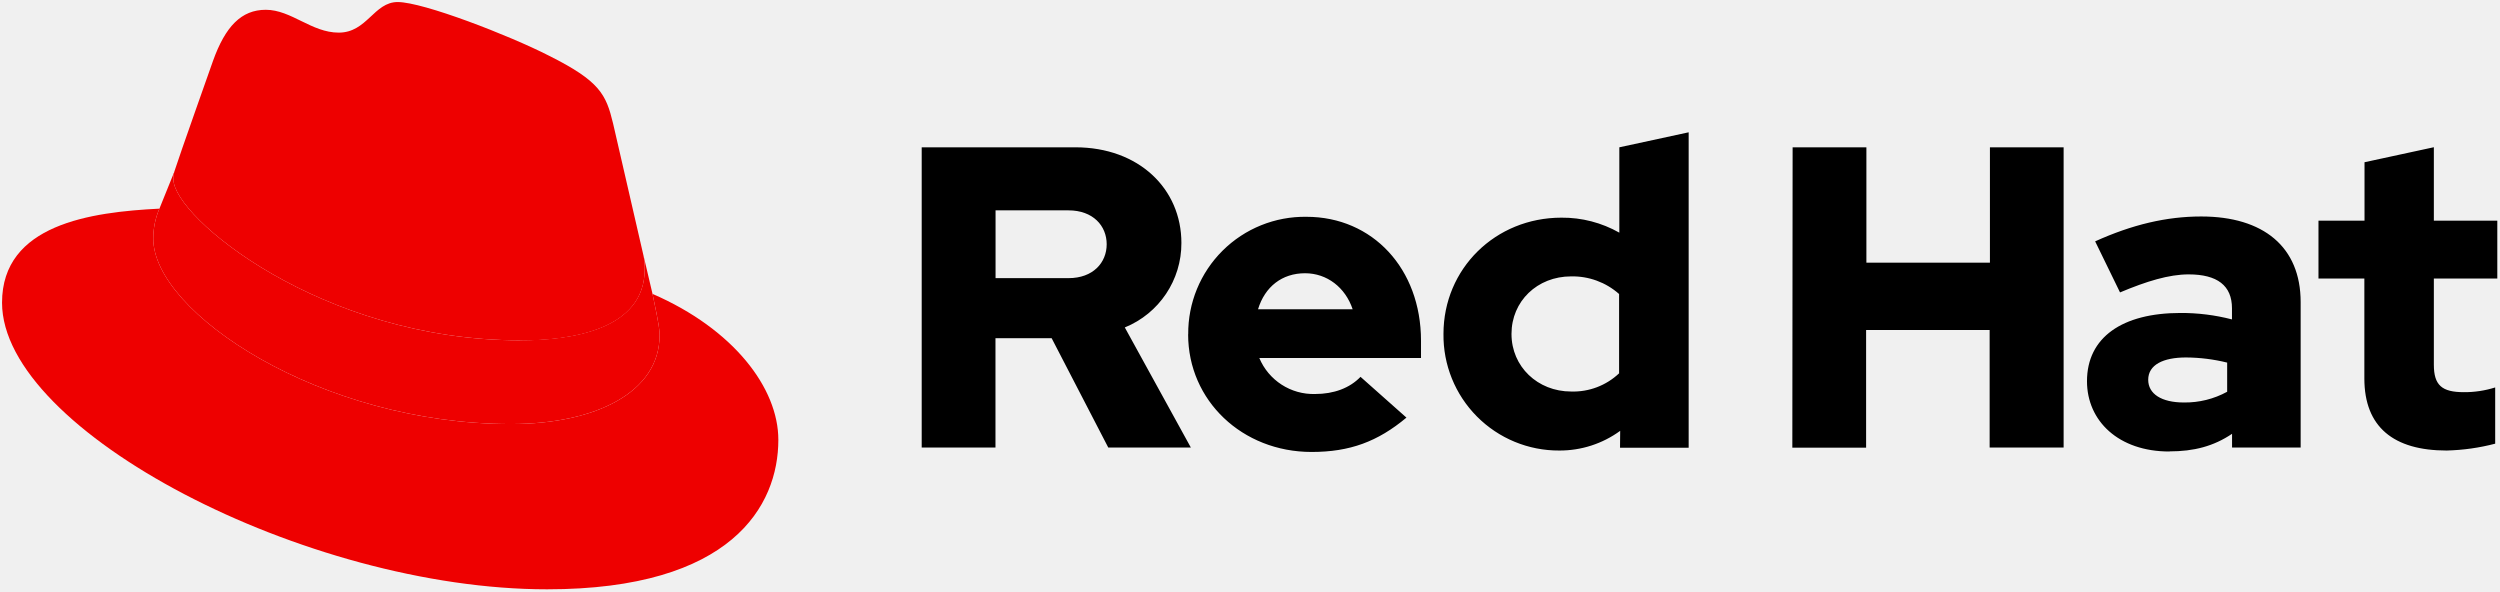
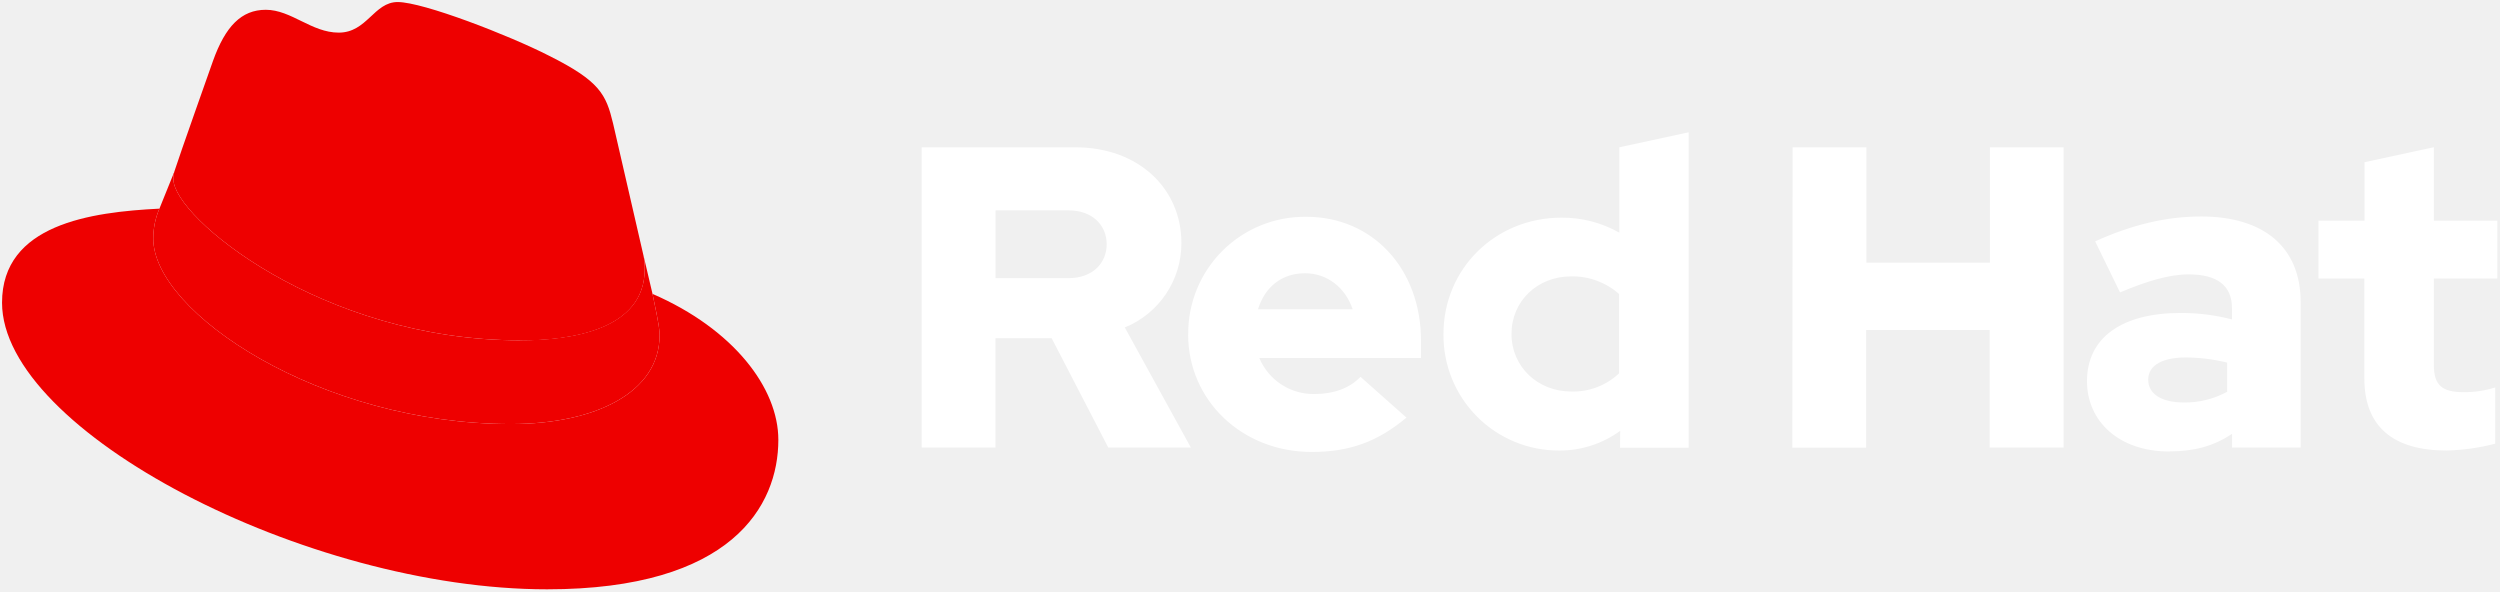
<svg xmlns="http://www.w3.org/2000/svg" width="613" height="145">
  <g fill="none">
    <path d="M127.47 83.49c12.51 0 30.61-2.58 30.61-17.46a14 14 0 0 0-.31-3.42l-7.45-32.36c-1.72-7.12-3.23-10.35-15.73-16.6C124.89 8.69 103.76.5 97.51.5 91.69.5 90 8 83.06 8c-6.68 0-11.64-5.6-17.89-5.6-6 0-9.91 4.09-12.93 12.5 0 0-8.41 23.72-9.49 27.16a6.43 6.43 0 0 0-.22 1.94c0 9.22 36.3 39.45 84.94 39.45M160 72.07c1.73 8.19 1.73 9.05 1.73 10.13 0 14-15.74 21.77-36.43 21.77-46.76.03-87.72-27.37-87.72-45.48a18.45 18.45 0 0 1 1.51-7.33C22.27 52 .5 55 .5 74.22c0 31.48 74.59 70.28 133.65 70.28 45.28 0 56.7-20.48 56.7-36.65 0-12.72-11-27.16-30.83-35.78" fill="#E00" />
    <path d="M160 72.07c1.73 8.19 1.73 9.05 1.73 10.13 0 14-15.74 21.77-36.43 21.77-46.76.03-87.72-27.37-87.72-45.48a18.45 18.45 0 0 1 1.51-7.33l3.66-9.06a6.43 6.43 0 0 0-.22 1.9c0 9.22 36.3 39.45 84.94 39.45 12.51 0 30.61-2.58 30.61-17.46a14 14 0 0 0-.31-3.42l2.23 9.5z" fill="#E00" />
-     <path d="M579.74 92.8c0 11.89 7.15 17.67 20.19 17.67a52.11 52.11 0 0 0 11.89-1.68V95a24.84 24.84 0 0 1-7.68 1.16c-5.37 0-7.36-1.68-7.36-6.73V68.3h15.56V54.1h-15.56v-18l-17 3.68V54.1h-11.29v14.2h11.25v24.5zm-53 .32c0-3.68 3.69-5.47 9.26-5.47a43.12 43.12 0 0 1 10.1 1.26v7.15a21.51 21.51 0 0 1-10.63 2.63c-5.46 0-8.73-2.1-8.73-5.57zm5.2 17.56c6 0 10.84-1.26 15.36-4.31v3.37h16.82V74.08c0-13.56-9.14-21-24.39-21-8.52 0-16.94 2-26 6.1l6.1 12.52c6.52-2.74 12-4.42 16.83-4.42 7 0 10.62 2.73 10.62 8.31v2.73a49.53 49.53 0 0 0-12.62-1.58c-14.31 0-22.93 6-22.93 16.73 0 9.78 7.78 17.24 20.19 17.24l.02-.03zm-92.46-.91h18.09V80.92h30.29v28.82H506V36.12h-18.07v28.29h-30.29V36.12h-18.09l-.07 73.65zm-68.86-27.9c0-8 6.31-14.1 14.62-14.1A17.22 17.22 0 0 1 397 72.09v19.45A16.36 16.36 0 0 1 385.24 96c-8.2 0-14.62-6.1-14.62-14.09v-.04zm26.61 27.91h16.83V32.44l-17 3.68v20.93a28.3 28.3 0 0 0-14.2-3.68c-16.19 0-28.92 12.51-28.92 28.5a28.25 28.25 0 0 0 28.4 28.6 25.12 25.12 0 0 0 14.93-4.83l-.04 4.14zM320 67c5.36 0 9.88 3.47 11.67 8.83h-23.2C310.15 70.3 314.36 67 320 67zm-28.67 15c0 16.2 13.25 28.82 30.28 28.82 9.36 0 16.2-2.53 23.25-8.42l-11.26-10c-2.63 2.74-6.52 4.21-11.14 4.21a14.39 14.39 0 0 1-13.68-8.83h39.65v-4.23c0-17.67-11.88-30.39-28.08-30.39a28.57 28.57 0 0 0-29 28.81l-.02.03zM262 51.58c6 0 9.36 3.78 9.36 8.31 0 4.53-3.36 8.31-9.36 8.31h-17.89V51.58H262zm-36 58.16h18.09V82.92h13.77l13.89 26.82H292l-16.2-29.45a22.27 22.27 0 0 0 13.88-20.72c0-13.25-10.41-23.45-26-23.45H226v73.62z" fill="currentColor" />
+     <path d="M579.74 92.8c0 11.89 7.15 17.67 20.19 17.67a52.11 52.11 0 0 0 11.89-1.68V95a24.84 24.84 0 0 1-7.68 1.16c-5.37 0-7.36-1.68-7.36-6.73V68.3h15.56V54.1h-15.56v-18l-17 3.68V54.1h-11.29v14.2h11.25v24.5zm-53 .32c0-3.68 3.69-5.47 9.26-5.47a43.12 43.12 0 0 1 10.1 1.26v7.15a21.51 21.51 0 0 1-10.63 2.63c-5.46 0-8.73-2.1-8.73-5.57zm5.2 17.56c6 0 10.84-1.26 15.36-4.31v3.37h16.82V74.08c0-13.56-9.14-21-24.39-21-8.52 0-16.94 2-26 6.1l6.1 12.52c6.52-2.74 12-4.42 16.83-4.42 7 0 10.62 2.73 10.62 8.31v2.73a49.53 49.53 0 0 0-12.62-1.58c-14.31 0-22.93 6-22.93 16.73 0 9.78 7.78 17.24 20.19 17.24l.02-.03zm-92.46-.91h18.09V80.92h30.29v28.82H506V36.12h-18.07v28.29h-30.29V36.12h-18.09l-.07 73.65zm-68.86-27.9c0-8 6.31-14.1 14.62-14.1A17.22 17.22 0 0 1 397 72.09v19.45A16.36 16.36 0 0 1 385.24 96c-8.2 0-14.62-6.1-14.62-14.09v-.04zm26.61 27.91h16.83V32.44l-17 3.68v20.93a28.3 28.3 0 0 0-14.2-3.68c-16.19 0-28.92 12.51-28.92 28.5a28.25 28.25 0 0 0 28.4 28.6 25.12 25.12 0 0 0 14.93-4.83l-.04 4.14zM320 67c5.36 0 9.88 3.47 11.67 8.83h-23.2C310.15 70.3 314.36 67 320 67zm-28.67 15c0 16.2 13.25 28.82 30.28 28.82 9.36 0 16.2-2.53 23.25-8.42l-11.26-10c-2.63 2.74-6.52 4.21-11.14 4.21a14.39 14.39 0 0 1-13.68-8.83h39.65v-4.23c0-17.67-11.88-30.39-28.08-30.39a28.57 28.57 0 0 0-29 28.81l-.02.03zM262 51.58c6 0 9.36 3.78 9.36 8.31 0 4.53-3.36 8.31-9.36 8.31h-17.89V51.58H262zm-36 58.16h18.09V82.92h13.77l13.89 26.82H292l-16.2-29.45a22.27 22.27 0 0 0 13.88-20.72c0-13.25-10.41-23.45-26-23.45H226v73.62z" fill="#fff" />
  </g>
</svg>
